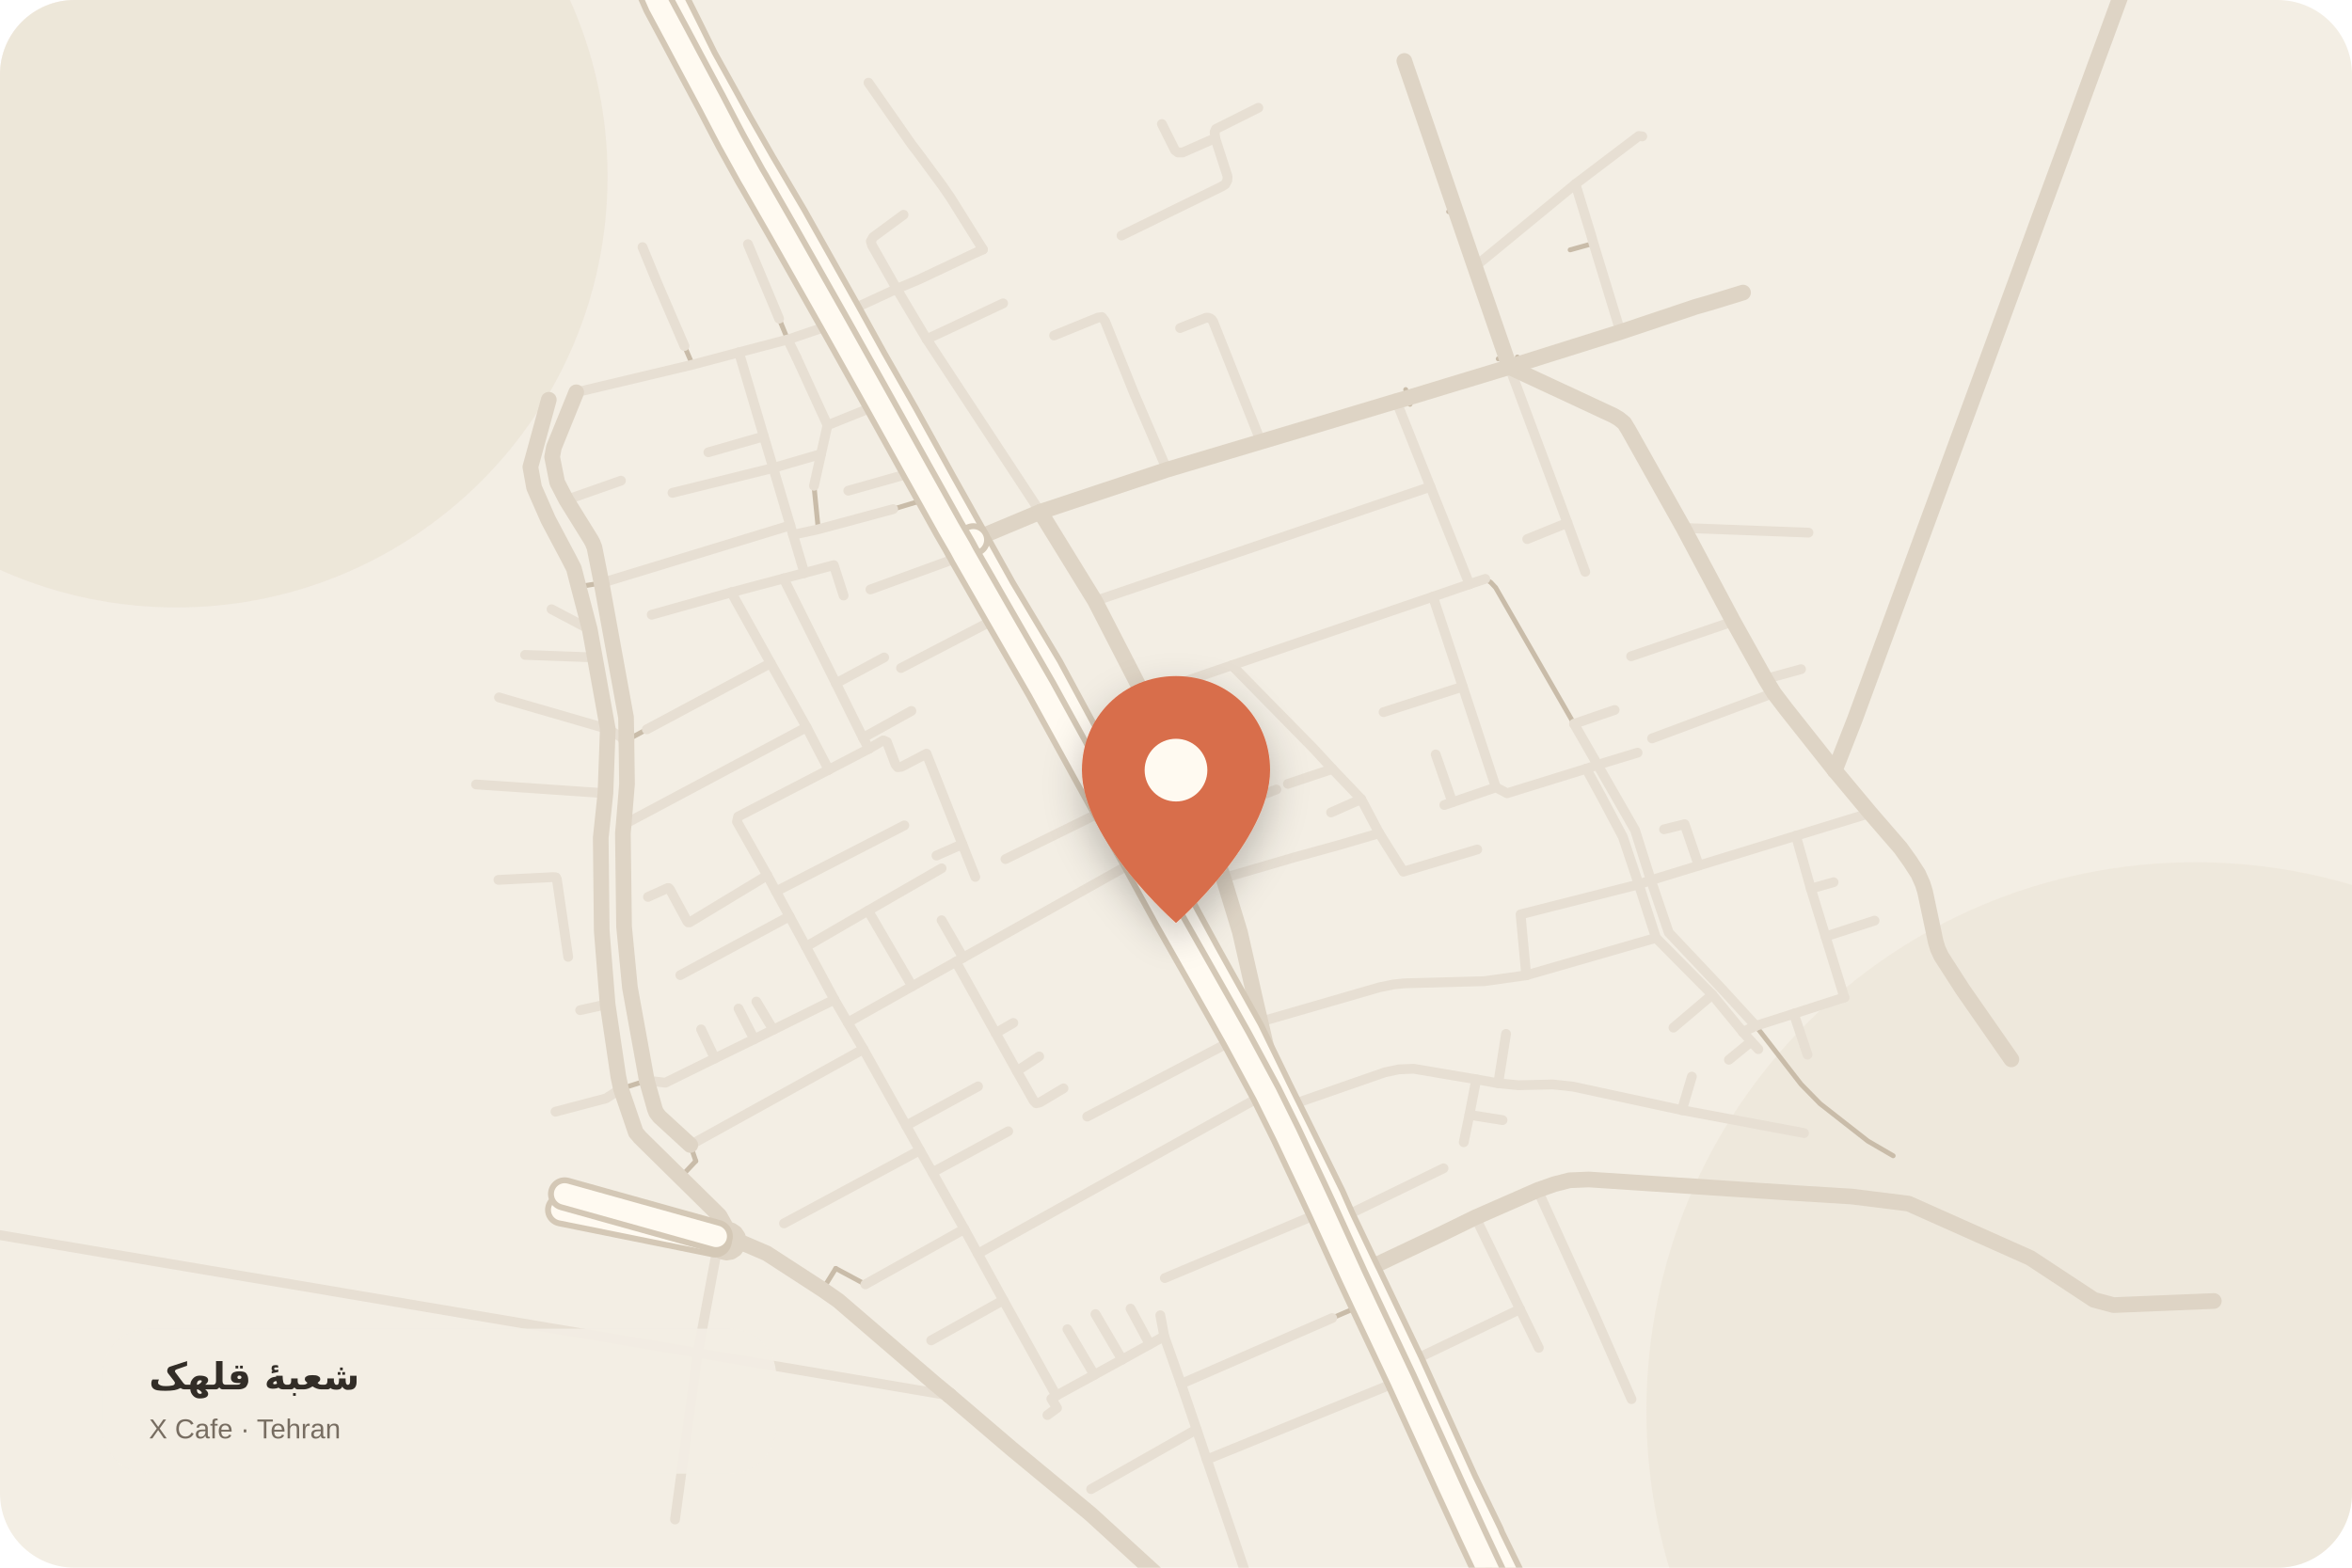
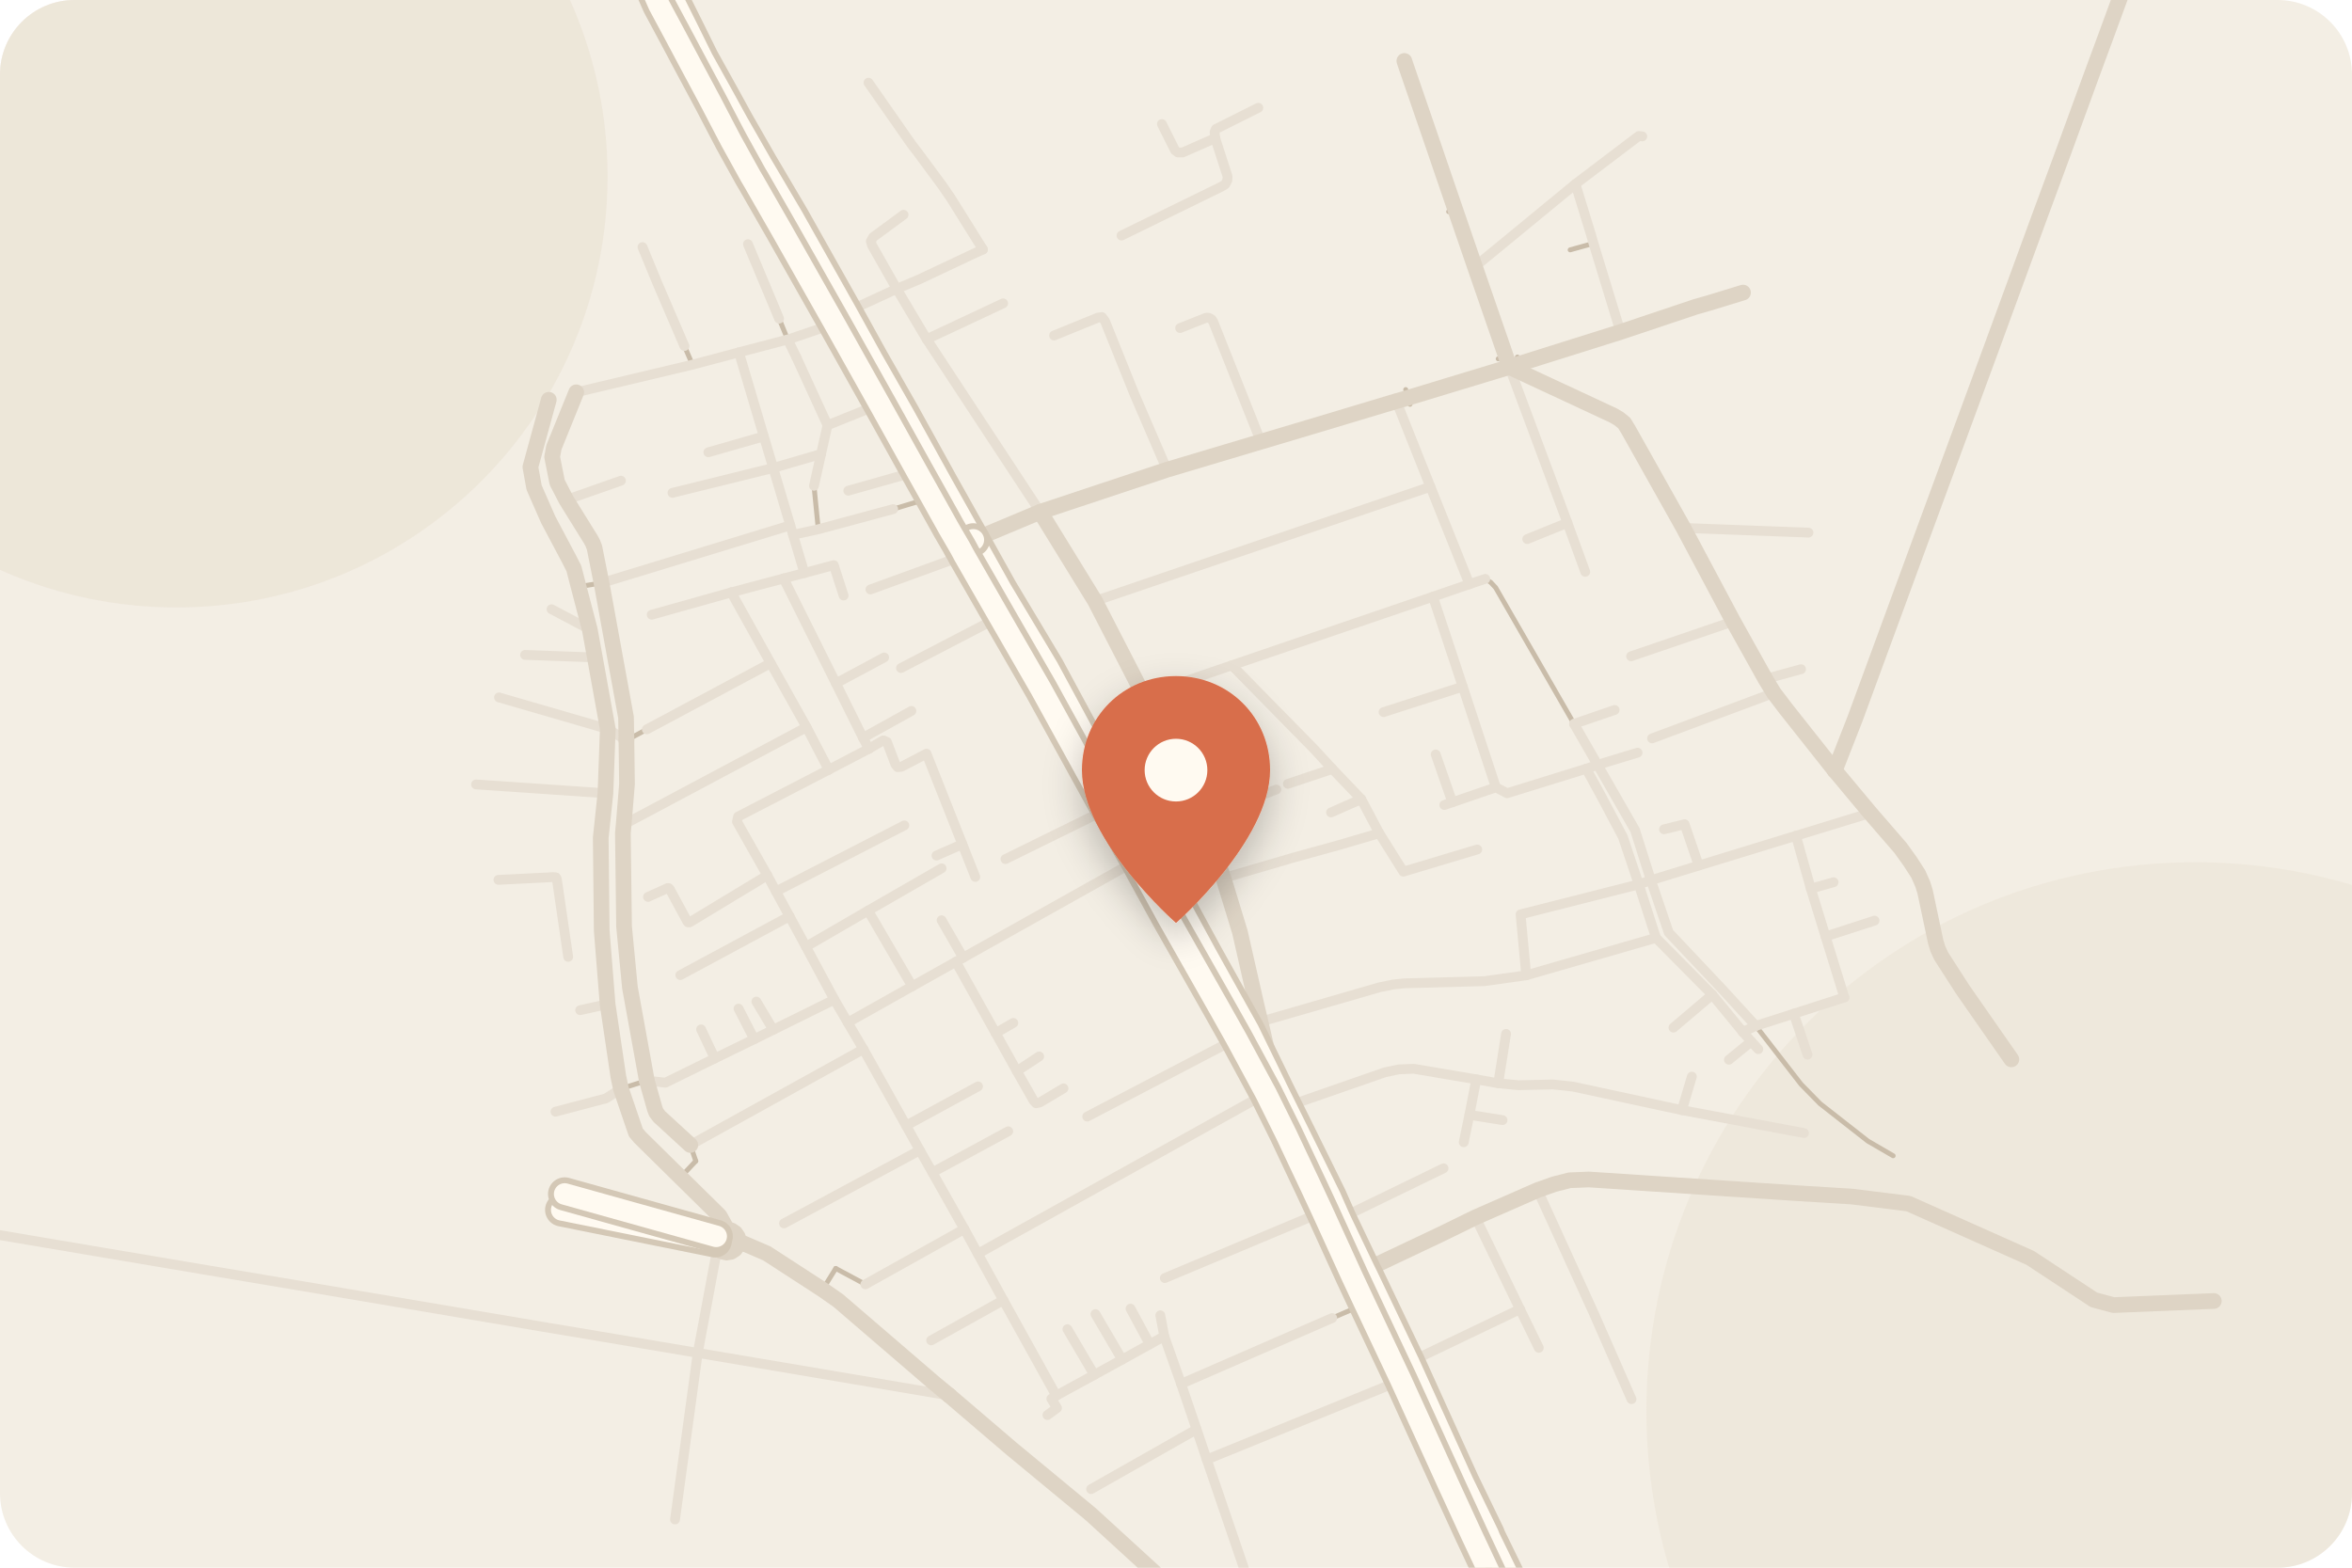
<svg xmlns="http://www.w3.org/2000/svg" viewBox="0 0 1200 800" width="1200" height="800" role="img" aria-labelledby="title desc">
  <defs>
    <clipPath id="map-clip">
      <rect width="1200" height="800" rx="38" />
    </clipPath>
    <filter id="marker-shadow" x="-100%" y="-100%" width="300%" height="300%">
      <feDropShadow dx="0" dy="8" stdDeviation="10" flood-color="#000" flood-opacity=".24" />
    </filter>
  </defs>
  <g clip-path="url(#map-clip)">
    <rect width="1200" height="800" fill="#f3eee4" />
    <circle cx="90" cy="90" r="220" fill="#ebe3d5" opacity=".68" />
    <circle cx="1120" cy="720" r="280" fill="#ebe3d5" opacity=".54" />
    <path d="M330.0 551.4 L316.8 555.6" fill="none" stroke="#c9bca9" stroke-width="2.5" stroke-linecap="round" stroke-linejoin="round" />
    <path d="M441.5 655.4 L426.4 647.3" fill="none" stroke="#c9bca9" stroke-width="2.5" stroke-linecap="round" stroke-linejoin="round" />
    <path d="M426.4 647.3 L419.7 658.1" fill="none" stroke="#c9bca9" stroke-width="2.5" stroke-linecap="round" stroke-linejoin="round" />
    <path d="M813.0 124.2 L801.1 127.5" fill="none" stroke="#c9bca9" stroke-width="2.5" stroke-linecap="round" stroke-linejoin="round" />
    <path d="M295.2 299.4 L306.9 297.5" fill="none" stroke="#c9bca9" stroke-width="2.5" stroke-linecap="round" stroke-linejoin="round" />
    <path d="M803.1 369.4 L763.1 299.9 L760.6 297.2 L757.8 295.4" fill="none" stroke="#c9bca9" stroke-width="2.5" stroke-linecap="round" stroke-linejoin="round" />
    <path d="M965.9 589.8 L953.0 582.3 L928.6 563.2 L918.9 553.3 L895.8 523.5" fill="none" stroke="#c9bca9" stroke-width="2.5" stroke-linecap="round" stroke-linejoin="round" />
    <path d="M349.2 176.6 L353.3 186.1" fill="none" stroke="#c9bca9" stroke-width="2.5" stroke-linecap="round" stroke-linejoin="round" />
    <path d="M397.5 162.6 L401.9 173.3" fill="none" stroke="#c9bca9" stroke-width="2.5" stroke-linecap="round" stroke-linejoin="round" />
    <path d="M475.3 253.9 L455.7 259.8" fill="none" stroke="#c9bca9" stroke-width="2.5" stroke-linecap="round" stroke-linejoin="round" />
    <path d="M415.3 247.9 L417.5 270.1" fill="none" stroke="#c9bca9" stroke-width="2.5" stroke-linecap="round" stroke-linejoin="round" />
    <path d="M679.7 672.6 L696.4 665.4" fill="none" stroke="#c9bca9" stroke-width="2.5" stroke-linecap="round" stroke-linejoin="round" />
    <path d="M330.0 372.2 L319.6 377.8" fill="none" stroke="#c9bca9" stroke-width="2.5" stroke-linecap="round" stroke-linejoin="round" />
    <path d="M347.2 600.8 L355.0 592.5" fill="none" stroke="#c9bca9" stroke-width="2.5" stroke-linecap="round" stroke-linejoin="round" />
    <path d="M355.0 592.5 L352.2 584.3" fill="none" stroke="#c9bca9" stroke-width="2.5" stroke-linecap="round" stroke-linejoin="round" />
    <path d="M719.4 206.3 L718.4 203.0 L717.2 198.8" fill="none" stroke="#c9bca9" stroke-width="2.5" stroke-linecap="round" stroke-linejoin="round" />
    <path d="M764.4 183.1 L766.3 182.5 L768.3 181.8 L770.2 181.2" fill="none" stroke="#c9bca9" stroke-width="2.5" stroke-linecap="round" stroke-linejoin="round" />
    <path d="M775.9 187.5 L775.3 185.6 L774.2 182.2" fill="none" stroke="#c9bca9" stroke-width="2.5" stroke-linecap="round" stroke-linejoin="round" />
    <path d="M739.1 108.0 L742.5 107.0 L744.5 106.4" fill="none" stroke="#c9bca9" stroke-width="2.5" stroke-linecap="round" stroke-linejoin="round" />
    <path d="M808.8 291.8 L799.7 266.8 L770.1 187.3" fill="none" stroke="#e7dfd3" stroke-width="5" stroke-linecap="round" stroke-linejoin="round" />
    <path d="M832.4 714.0 L813.4 670.7 L784.5 607.3" fill="none" stroke="#e7dfd3" stroke-width="5" stroke-linecap="round" stroke-linejoin="round" />
    <path d="M-123.7 609.4 L-59.8 620.2 L51.4 639.0 L106.5 648.3 L148.8 655.4 L276.5 677.0 L306.9 682.1 L356.0 690.4 L435.8 703.9 L484.3 712.1" fill="none" stroke="#e7dfd3" stroke-width="5" stroke-linecap="round" stroke-linejoin="round" />
    <path d="M308.9 404.8 L266.5 401.9 L242.9 400.3" fill="none" stroke="#e7dfd3" stroke-width="5" stroke-linecap="round" stroke-linejoin="round" />
    <path d="M538.9 712.2 L511.9 663.5 L498.9 639.8 L492.0 627.2 L475.7 598.3 L469.3 587.0 L462.3 574.4 L440.5 535.4 L432.5 521.8 L425.7 510.1 L411.2 483.1 L402.8 467.6 L395.9 454.9 L391.5 446.7 L376.0 419.3 L376.2 418.4 L376.6 416.7 L422.8 392.8" fill="none" stroke="#e7dfd3" stroke-width="5" stroke-linecap="round" stroke-linejoin="round" />
    <path d="M645.9 558.0 L513.2 631.8 L498.9 639.8" fill="none" stroke="#e7dfd3" stroke-width="5" stroke-linecap="round" stroke-linejoin="round" />
    <path d="M636.7 806.3 L615.7 744.8 L610.5 729.4 L602.6 706.2 L594.0 681.9 L586.6 686.0 L572.5 693.8 L558.3 701.6 L538.9 712.2" fill="none" stroke="#e7dfd3" stroke-width="5" stroke-linecap="round" stroke-linejoin="round" />
    <path d="M602.6 706.2 L679.7 672.6" fill="none" stroke="#e7dfd3" stroke-width="5" stroke-linecap="round" stroke-linejoin="round" />
    <path d="M714.8 704.4 L615.7 744.8" fill="none" stroke="#e7dfd3" stroke-width="5" stroke-linecap="round" stroke-linejoin="round" />
    <path d="M327.8 126.1 L335.3 144.3 L349.2 176.6" fill="none" stroke="#e7dfd3" stroke-width="5" stroke-linecap="round" stroke-linejoin="round" />
    <path d="M444.1 300.8 L491.9 283.4" fill="none" stroke="#e7dfd3" stroke-width="5" stroke-linecap="round" stroke-linejoin="round" />
    <path d="M530.7 261.2 L472.8 173.1 L457.5 147.4" fill="none" stroke="#e7dfd3" stroke-width="5" stroke-linecap="round" stroke-linejoin="round" />
    <path d="M832.2 334.9 L884.3 317.1" fill="none" stroke="#e7dfd3" stroke-width="5" stroke-linecap="round" stroke-linejoin="round" />
    <path d="M922.7 271.8 L858.9 269.4" fill="none" stroke="#e7dfd3" stroke-width="5" stroke-linecap="round" stroke-linejoin="round" />
    <path d="M554.7 569.8 L630.8 530.0" fill="none" stroke="#e7dfd3" stroke-width="5" stroke-linecap="round" stroke-linejoin="round" />
    <path d="M410.4 292.4 L404.6 272.9 L403.2 268.1 L394.5 238.8 L389.7 222.7 L377.0 179.8" fill="none" stroke="#e7dfd3" stroke-width="5" stroke-linecap="round" stroke-linejoin="round" />
    <path d="M406.3 182.3 L422.2 217.0" fill="none" stroke="#e7dfd3" stroke-width="5" stroke-linecap="round" stroke-linejoin="round" />
    <path d="M399.8 295.2 L426.5 348.7 L440.3 376.5 L443.3 382.1" fill="none" stroke="#e7dfd3" stroke-width="5" stroke-linecap="round" stroke-linejoin="round" />
    <path d="M373.1 302.3 L399.8 295.2" fill="none" stroke="#e7dfd3" stroke-width="5" stroke-linecap="round" stroke-linejoin="round" />
    <path d="M432.5 521.8 L465.4 503.3 L487.7 490.8 L491.4 488.7 L579.9 439.1" fill="none" stroke="#e7dfd3" stroke-width="5" stroke-linecap="round" stroke-linejoin="round" />
    <path d="M443.1 42.2 L465.1 73.7 L468.7 78.4 L480.8 94.8 L485.2 101.2 L501.5 127.3" fill="none" stroke="#e7dfd3" stroke-width="5" stroke-linecap="round" stroke-linejoin="round" />
    <path d="M455.7 259.8 L417.5 270.1 L404.6 272.9" fill="none" stroke="#e7dfd3" stroke-width="5" stroke-linecap="round" stroke-linejoin="round" />
    <path d="M509.9 314.8 L459.7 340.9" fill="none" stroke="#e7dfd3" stroke-width="5" stroke-linecap="round" stroke-linejoin="round" />
    <path d="M469.3 587.0 L400.0 624.3" fill="none" stroke="#e7dfd3" stroke-width="5" stroke-linecap="round" stroke-linejoin="round" />
    <path d="M683.6 621.9 L736.5 596.2" fill="none" stroke="#e7dfd3" stroke-width="5" stroke-linecap="round" stroke-linejoin="round" />
    <path d="M674.8 618.4 L594.3 652.2" fill="none" stroke="#e7dfd3" stroke-width="5" stroke-linecap="round" stroke-linejoin="round" />
    <path d="M785.1 687.8 L775.5 668.1" fill="none" stroke="#e7dfd3" stroke-width="5" stroke-linecap="round" stroke-linejoin="round" />
    <path d="M718.7 695.3 L775.5 668.1" fill="none" stroke="#e7dfd3" stroke-width="5" stroke-linecap="round" stroke-linejoin="round" />
    <path d="M511.9 663.5 L475.1 684.0" fill="none" stroke="#e7dfd3" stroke-width="5" stroke-linecap="round" stroke-linejoin="round" />
    <path d="M440.5 535.4 L352.2 584.3" fill="none" stroke="#e7dfd3" stroke-width="5" stroke-linecap="round" stroke-linejoin="round" />
    <path d="M425.7 510.1 L394.5 525.5 L384.8 530.3 L364.7 540.1 L339.5 552.5 L330.0 551.4" fill="none" stroke="#e7dfd3" stroke-width="5" stroke-linecap="round" stroke-linejoin="round" />
    <path d="M610.5 729.4 L556.7 759.9" fill="none" stroke="#e7dfd3" stroke-width="5" stroke-linecap="round" stroke-linejoin="round" />
    <path d="M492.0 627.2 L441.5 655.4" fill="none" stroke="#e7dfd3" stroke-width="5" stroke-linecap="round" stroke-linejoin="round" />
    <path d="M318.2 420.8 L411.5 371.1" fill="none" stroke="#e7dfd3" stroke-width="5" stroke-linecap="round" stroke-linejoin="round" />
    <path d="M316.8 555.6 L309.2 560.5 L283.4 567.3" fill="none" stroke="#e7dfd3" stroke-width="5" stroke-linecap="round" stroke-linejoin="round" />
    <path d="M365.9 637.4 L356.0 690.4 L344.4 775.4" fill="none" stroke="#e7dfd3" stroke-width="5" stroke-linecap="round" stroke-linejoin="round" />
    <path d="M595.4 239.7 L578.6 200.7 L563.8 163.9 L562.2 161.8 L560.1 162.1 L537.8 171.2" fill="none" stroke="#e7dfd3" stroke-width="5" stroke-linecap="round" stroke-linejoin="round" />
    <path d="M422.2 217.0 L418.9 231.7 L415.3 247.9" fill="none" stroke="#e7dfd3" stroke-width="5" stroke-linecap="round" stroke-linejoin="round" />
    <path d="M752.5 136.1 L803.8 93.9 L836.1 69.4 L837.9 69.6" fill="none" stroke="#e7dfd3" stroke-width="5" stroke-linecap="round" stroke-linejoin="round" />
    <path d="M803.8 93.9 L811.8 120.0 L813.0 124.2 L826.8 169.4" fill="none" stroke="#e7dfd3" stroke-width="5" stroke-linecap="round" stroke-linejoin="round" />
    <path d="M558.7 306.7 L729.8 248.4" fill="none" stroke="#e7dfd3" stroke-width="5" stroke-linecap="round" stroke-linejoin="round" />
    <path d="M749.7 298.1 L731.1 304.5 L628.5 339.5 L583.5 354.9" fill="none" stroke="#e7dfd3" stroke-width="5" stroke-linecap="round" stroke-linejoin="round" />
    <path d="M628.5 339.5 L670.4 382.2 L679.8 392.4 L694.5 407.8 L703.7 425.2 L716.0 444.8 L753.7 433.5" fill="none" stroke="#e7dfd3" stroke-width="5" stroke-linecap="round" stroke-linejoin="round" />
    <path d="M731.1 304.5 L746.3 350.4 L763.2 401.8" fill="none" stroke="#e7dfd3" stroke-width="5" stroke-linecap="round" stroke-linejoin="round" />
    <path d="M487.7 490.8 L508.0 527.2 L518.8 546.6 L527.3 561.6 L528.6 563.0 L530.5 562.6 L542.6 555.4" fill="none" stroke="#e7dfd3" stroke-width="5" stroke-linecap="round" stroke-linejoin="round" />
    <path d="M642.0 55.0 L620.4 65.8 L619.7 67.4 L620.0 70.5 L626.3 90.0 L626.2 92.0 L625.1 94.1 L623.1 95.3 L572.2 120.2" fill="none" stroke="#e7dfd3" stroke-width="5" stroke-linecap="round" stroke-linejoin="round" />
    <path d="M889.2 526.6 L895.8 523.5" fill="none" stroke="#e7dfd3" stroke-width="5" stroke-linecap="round" stroke-linejoin="round" />
    <path d="M643.1 521.4 L703.9 503.8 L710.8 502.4 L716.4 501.8 L757.3 500.7 L778.7 497.7 L775.8 466.6 L836.1 451.3" fill="none" stroke="#e7dfd3" stroke-width="5" stroke-linecap="round" stroke-linejoin="round" />
    <path d="M895.8 523.5 L878.3 504.4 L851.4 475.9 L842.3 449.2 L834.2 423.6 L815.1 390.3" fill="none" stroke="#e7dfd3" stroke-width="5" stroke-linecap="round" stroke-linejoin="round" />
    <path d="M915.2 517.3 L922.2 538.2" fill="none" stroke="#e7dfd3" stroke-width="5" stroke-linecap="round" stroke-linejoin="round" />
    <path d="M923.9 453.5 L935.5 450.2" fill="none" stroke="#e7dfd3" stroke-width="5" stroke-linecap="round" stroke-linejoin="round" />
    <path d="M931.4 477.9 L956.4 469.8" fill="none" stroke="#e7dfd3" stroke-width="5" stroke-linecap="round" stroke-linejoin="round" />
    <path d="M941.0 509.0 L915.2 517.3 L895.8 523.5" fill="none" stroke="#e7dfd3" stroke-width="5" stroke-linecap="round" stroke-linejoin="round" />
    <path d="M849.0 423.2 L859.5 420.6 L866.7 441.7" fill="none" stroke="#e7dfd3" stroke-width="5" stroke-linecap="round" stroke-linejoin="round" />
    <path d="M746.3 350.4 L705.9 363.4" fill="none" stroke="#e7dfd3" stroke-width="5" stroke-linecap="round" stroke-linejoin="round" />
    <path d="M732.5 385.0 L741.0 409.4" fill="none" stroke="#e7dfd3" stroke-width="5" stroke-linecap="round" stroke-linejoin="round" />
    <path d="M815.1 390.3 L809.3 392.3" fill="none" stroke="#e7dfd3" stroke-width="5" stroke-linecap="round" stroke-linejoin="round" />
    <path d="M815.1 390.3 L835.5 384.1" fill="none" stroke="#e7dfd3" stroke-width="5" stroke-linecap="round" stroke-linejoin="round" />
    <path d="M803.1 369.4 L823.8 362.3" fill="none" stroke="#e7dfd3" stroke-width="5" stroke-linecap="round" stroke-linejoin="round" />
    <path d="M900.7 346.5 L918.9 341.5" fill="none" stroke="#e7dfd3" stroke-width="5" stroke-linecap="round" stroke-linejoin="round" />
    <path d="M905.0 353.6 L842.9 376.8" fill="none" stroke="#e7dfd3" stroke-width="5" stroke-linecap="round" stroke-linejoin="round" />
    <path d="M679.8 392.4 L657.1 400.0" fill="none" stroke="#e7dfd3" stroke-width="5" stroke-linecap="round" stroke-linejoin="round" />
    <path d="M694.5 407.8 L679.1 414.6" fill="none" stroke="#e7dfd3" stroke-width="5" stroke-linecap="round" stroke-linejoin="round" />
    <path d="M613.4 417.1 L651.2 402.9" fill="none" stroke="#e7dfd3" stroke-width="5" stroke-linecap="round" stroke-linejoin="round" />
    <path d="M604.4 398.5 L638.1 380.8" fill="none" stroke="#e7dfd3" stroke-width="5" stroke-linecap="round" stroke-linejoin="round" />
    <path d="M595.6 380.2 L619.0 366.6" fill="none" stroke="#e7dfd3" stroke-width="5" stroke-linecap="round" stroke-linejoin="round" />
    <path d="M624.2 448.1 L660.4 437.5 L682.9 431.3 L703.7 425.2" fill="none" stroke="#e7dfd3" stroke-width="5" stroke-linecap="round" stroke-linejoin="round" />
    <path d="M873.6 507.6 L853.8 524.4" fill="none" stroke="#e7dfd3" stroke-width="5" stroke-linecap="round" stroke-linejoin="round" />
    <path d="M749.7 568.9 L766.6 571.6" fill="none" stroke="#e7dfd3" stroke-width="5" stroke-linecap="round" stroke-linejoin="round" />
    <path d="M753.2 550.8 L749.7 568.9 L746.8 582.9" fill="none" stroke="#e7dfd3" stroke-width="5" stroke-linecap="round" stroke-linejoin="round" />
    <path d="M768.4 527.6 L764.4 552.8" fill="none" stroke="#e7dfd3" stroke-width="5" stroke-linecap="round" stroke-linejoin="round" />
    <path d="M863.2 549.4 L858.1 566.5" fill="none" stroke="#e7dfd3" stroke-width="5" stroke-linecap="round" stroke-linejoin="round" />
    <path d="M656.0 564.8 L706.6 547.2 L713.7 545.7 L721.3 545.4 L753.2 550.8 L764.4 552.8 L774.7 553.8 L792.3 553.4 L802.5 554.5 L858.1 566.5 L920.4 578.2" fill="none" stroke="#e7dfd3" stroke-width="5" stroke-linecap="round" stroke-linejoin="round" />
    <path d="M844.9 478.6 L778.7 497.7" fill="none" stroke="#e7dfd3" stroke-width="5" stroke-linecap="round" stroke-linejoin="round" />
    <path d="M712.4 204.7 L729.8 248.4 L749.7 298.1" fill="none" stroke="#e7dfd3" stroke-width="5" stroke-linecap="round" stroke-linejoin="round" />
    <path d="M799.7 266.8 L779.2 275.1" fill="none" stroke="#e7dfd3" stroke-width="5" stroke-linecap="round" stroke-linejoin="round" />
    <path d="M461.0 109.6 L445.5 121.0 L444.3 123.1 L444.9 125.2 L457.5 147.4" fill="none" stroke="#e7dfd3" stroke-width="5" stroke-linecap="round" stroke-linejoin="round" />
    <path d="M501.5 127.3 L496.7 129.5 L468.9 142.6 L457.5 147.4" fill="none" stroke="#e7dfd3" stroke-width="5" stroke-linecap="round" stroke-linejoin="round" />
    <path d="M472.8 173.1 L511.8 154.8" fill="none" stroke="#e7dfd3" stroke-width="5" stroke-linecap="round" stroke-linejoin="round" />
    <path d="M602.1 167.4 L615.2 162.2 L616.0 162.1 L617.1 162.3 L618.2 163.0 L619.0 164.2 L643.3 225.4" fill="none" stroke="#e7dfd3" stroke-width="5" stroke-linecap="round" stroke-linejoin="round" />
    <path d="M620.0 70.5 L603.4 77.8 L601.0 77.8 L599.5 76.7 L592.8 63.3" fill="none" stroke="#e7dfd3" stroke-width="5" stroke-linecap="round" stroke-linejoin="round" />
    <path d="M254.3 449.0 L282.3 447.6 L283.6 447.8" fill="none" stroke="#e7dfd3" stroke-width="5" stroke-linecap="round" stroke-linejoin="round" />
    <path d="M385.9 511.1 L394.5 525.5" fill="none" stroke="#e7dfd3" stroke-width="5" stroke-linecap="round" stroke-linejoin="round" />
    <path d="M376.8 514.7 L384.8 530.3" fill="none" stroke="#e7dfd3" stroke-width="5" stroke-linecap="round" stroke-linejoin="round" />
    <path d="M357.7 525.3 L364.7 540.1" fill="none" stroke="#e7dfd3" stroke-width="5" stroke-linecap="round" stroke-linejoin="round" />
    <path d="M465.4 503.3 L442.9 464.7" fill="none" stroke="#e7dfd3" stroke-width="5" stroke-linecap="round" stroke-linejoin="round" />
    <path d="M411.2 483.1 L442.9 464.7 L480.4 443.1" fill="none" stroke="#e7dfd3" stroke-width="5" stroke-linecap="round" stroke-linejoin="round" />
    <path d="M480.4 469.6 L491.4 488.7" fill="none" stroke="#e7dfd3" stroke-width="5" stroke-linecap="round" stroke-linejoin="round" />
    <path d="M518.8 546.6 L530.2 539.1" fill="none" stroke="#e7dfd3" stroke-width="5" stroke-linecap="round" stroke-linejoin="round" />
    <path d="M508.0 527.2 L517.0 522.0" fill="none" stroke="#e7dfd3" stroke-width="5" stroke-linecap="round" stroke-linejoin="round" />
    <path d="M499.0 554.4 L462.3 574.4" fill="none" stroke="#e7dfd3" stroke-width="5" stroke-linecap="round" stroke-linejoin="round" />
    <path d="M514.4 577.3 L475.7 598.3" fill="none" stroke="#e7dfd3" stroke-width="5" stroke-linecap="round" stroke-linejoin="round" />
    <path d="M538.9 712.2 L536.4 713.8 L539.3 718.5 L534.4 722.1" fill="none" stroke="#e7dfd3" stroke-width="5" stroke-linecap="round" stroke-linejoin="round" />
    <path d="M544.6 678.3 L558.3 701.6" fill="none" stroke="#e7dfd3" stroke-width="5" stroke-linecap="round" stroke-linejoin="round" />
    <path d="M572.5 693.8 L558.9 670.6" fill="none" stroke="#e7dfd3" stroke-width="5" stroke-linecap="round" stroke-linejoin="round" />
    <path d="M592.0 671.2 L594.0 681.9" fill="none" stroke="#e7dfd3" stroke-width="5" stroke-linecap="round" stroke-linejoin="round" />
    <path d="M576.8 667.8 L586.6 686.0" fill="none" stroke="#e7dfd3" stroke-width="5" stroke-linecap="round" stroke-linejoin="round" />
    <path d="M254.6 355.9 L310.1 372.0" fill="none" stroke="#e7dfd3" stroke-width="5" stroke-linecap="round" stroke-linejoin="round" />
    <path d="M310.1 372.0 L319.6 377.8" fill="none" stroke="#e7dfd3" stroke-width="5" stroke-linecap="round" stroke-linejoin="round" />
    <path d="M393.2 338.4 L330.0 372.2" fill="none" stroke="#e7dfd3" stroke-width="5" stroke-linecap="round" stroke-linejoin="round" />
    <path d="M440.3 376.5 L465.0 362.8" fill="none" stroke="#e7dfd3" stroke-width="5" stroke-linecap="round" stroke-linejoin="round" />
    <path d="M477.8 436.6 L491.0 430.8" fill="none" stroke="#e7dfd3" stroke-width="5" stroke-linecap="round" stroke-linejoin="round" />
    <path d="M497.6 447.5 L491.0 430.8 L472.7 384.6 L459.9 391.3 L458.0 391.5 L456.9 390.2 L452.5 378.6 L450.7 377.9" fill="none" stroke="#e7dfd3" stroke-width="5" stroke-linecap="round" stroke-linejoin="round" />
    <path d="M395.9 454.9 L461.4 421.2" fill="none" stroke="#e7dfd3" stroke-width="5" stroke-linecap="round" stroke-linejoin="round" />
    <path d="M391.5 446.7 L351.8 470.7 L351.1 470.7 L350.7 470.3 L341.7 453.7 L341.2 453.2 L340.6 453.2 L330.6 457.7" fill="none" stroke="#e7dfd3" stroke-width="5" stroke-linecap="round" stroke-linejoin="round" />
    <path d="M347.1 497.6 L402.8 467.6" fill="none" stroke="#e7dfd3" stroke-width="5" stroke-linecap="round" stroke-linejoin="round" />
    <path d="M564.8 412.9 L513.0 438.4" fill="none" stroke="#e7dfd3" stroke-width="5" stroke-linecap="round" stroke-linejoin="round" />
    <path d="M403.2 268.1 L306.9 297.5" fill="none" stroke="#e7dfd3" stroke-width="5" stroke-linecap="round" stroke-linejoin="round" />
    <path d="M288.9 255.1 L316.8 245.3" fill="none" stroke="#e7dfd3" stroke-width="5" stroke-linecap="round" stroke-linejoin="round" />
    <path d="M361.4 230.8 L389.7 222.7" fill="none" stroke="#e7dfd3" stroke-width="5" stroke-linecap="round" stroke-linejoin="round" />
    <path d="M343.1 251.5 L394.5 238.8" fill="none" stroke="#e7dfd3" stroke-width="5" stroke-linecap="round" stroke-linejoin="round" />
    <path d="M394.5 238.8 L418.9 231.7" fill="none" stroke="#e7dfd3" stroke-width="5" stroke-linecap="round" stroke-linejoin="round" />
    <path d="M467.8 240.5 L432.8 250.4" fill="none" stroke="#e7dfd3" stroke-width="5" stroke-linecap="round" stroke-linejoin="round" />
    <path d="M332.5 313.7 L373.1 302.3" fill="none" stroke="#e7dfd3" stroke-width="5" stroke-linecap="round" stroke-linejoin="round" />
    <path d="M410.4 292.4 L425.4 288.4 L430.4 303.9" fill="none" stroke="#e7dfd3" stroke-width="5" stroke-linecap="round" stroke-linejoin="round" />
    <path d="M422.8 392.8 L411.5 371.1 L393.2 338.4 L373.1 302.3" fill="none" stroke="#e7dfd3" stroke-width="5" stroke-linecap="round" stroke-linejoin="round" />
    <path d="M426.5 348.7 L451.1 335.5" fill="none" stroke="#e7dfd3" stroke-width="5" stroke-linecap="round" stroke-linejoin="round" />
    <path d="M294.0 200.2 L353.3 186.1 L377.0 179.8 L398.7 174.1 L401.9 173.3 L425.8 165.2" fill="none" stroke="#e7dfd3" stroke-width="5" stroke-linecap="round" stroke-linejoin="round" />
    <path d="M300.9 321.2 L281.4 310.9" fill="none" stroke="#e7dfd3" stroke-width="5" stroke-linecap="round" stroke-linejoin="round" />
    <path d="M303.5 335.5 L267.9 334.2" fill="none" stroke="#e7dfd3" stroke-width="5" stroke-linecap="round" stroke-linejoin="round" />
    <path d="M296.0 515.5 L310.0 512.4" fill="none" stroke="#e7dfd3" stroke-width="5" stroke-linecap="round" stroke-linejoin="round" />
    <path d="M283.6 447.8 L284.1 448.6 L289.9 488.3" fill="none" stroke="#e7dfd3" stroke-width="5" stroke-linecap="round" stroke-linejoin="round" />
    <path d="M775.5 668.1 L752.8 621.2" fill="none" stroke="#e7dfd3" stroke-width="5" stroke-linecap="round" stroke-linejoin="round" />
    <path d="M443.3 382.1 L449.8 378.3 L450.7 377.9" fill="none" stroke="#e7dfd3" stroke-width="5" stroke-linecap="round" stroke-linejoin="round" />
    <path d="M749.7 298.1 L757.8 295.4" fill="none" stroke="#e7dfd3" stroke-width="5" stroke-linecap="round" stroke-linejoin="round" />
    <path d="M893.5 531.5 L882.1 540.8" fill="none" stroke="#e7dfd3" stroke-width="5" stroke-linecap="round" stroke-linejoin="round" />
    <path d="M809.3 392.3 L768.9 404.8 L763.2 401.8 L741.0 409.4 L736.9 410.8" fill="none" stroke="#e7dfd3" stroke-width="5" stroke-linecap="round" stroke-linejoin="round" />
    <path d="M842.3 449.2 L836.3 451.2" fill="none" stroke="#e7dfd3" stroke-width="5" stroke-linecap="round" stroke-linejoin="round" />
    <path d="M809.3 392.3 L816.9 406.2 L828.0 427.1 L836.1 451.3 L844.9 478.6 L873.6 507.6 L889.2 526.6" fill="none" stroke="#e7dfd3" stroke-width="5" stroke-linecap="round" stroke-linejoin="round" />
    <path d="M815.1 390.3 L803.1 369.4" fill="none" stroke="#e7dfd3" stroke-width="5" stroke-linecap="round" stroke-linejoin="round" />
    <path d="M422.8 392.8 L443.3 382.1" fill="none" stroke="#e7dfd3" stroke-width="5" stroke-linecap="round" stroke-linejoin="round" />
    <path d="M916.3 426.5 L923.9 453.5 L931.4 477.9 L941.0 509.0" fill="none" stroke="#e7dfd3" stroke-width="5" stroke-linecap="round" stroke-linejoin="round" />
    <path d="M457.5 147.4 L431.7 159.3" fill="none" stroke="#e7dfd3" stroke-width="5" stroke-linecap="round" stroke-linejoin="round" />
    <path d="M422.2 217.0 L448.8 206.3" fill="none" stroke="#e7dfd3" stroke-width="5" stroke-linecap="round" stroke-linejoin="round" />
    <path d="M401.9 173.3 L406.3 182.3" fill="none" stroke="#e7dfd3" stroke-width="5" stroke-linecap="round" stroke-linejoin="round" />
    <path d="M381.6 124.6 L397.5 162.6" fill="none" stroke="#e7dfd3" stroke-width="5" stroke-linecap="round" stroke-linejoin="round" />
    <path d="M836.3 451.2 L836.1 451.3" fill="none" stroke="#e7dfd3" stroke-width="5" stroke-linecap="round" stroke-linejoin="round" />
    <path d="M410.4 292.4 L399.8 295.2" fill="none" stroke="#e7dfd3" stroke-width="5" stroke-linecap="round" stroke-linejoin="round" />
    <path d="M842.3 449.2 L866.7 441.7 L916.3 426.5 L954.2 414.9" fill="none" stroke="#e7dfd3" stroke-width="5" stroke-linecap="round" stroke-linejoin="round" />
    <path d="M651.3 555.3 L645.9 558.0" fill="none" stroke="#e7dfd3" stroke-width="5" stroke-linecap="round" stroke-linejoin="round" />
    <path d="M889.2 526.6 L893.5 531.5 L897.1 535.4" fill="none" stroke="#e7dfd3" stroke-width="5" stroke-linecap="round" stroke-linejoin="round" />
    <path d="M496.6 275.5 L530.7 261.2 L595.4 239.7 L643.3 225.4 L667.8 218.1 L712.4 204.7 L717.7 203.2 L718.4 203.0 L720.3 202.4 L738.4 196.9 L770.1 187.3" fill="none" stroke="#ded4c5" stroke-width="8" stroke-linecap="round" stroke-linejoin="round" />
    <path d="M650.6 553.8 L643.1 521.4 L641.2 513.4 L632.6 475.6 L624.2 448.1 L613.4 417.1 L604.4 398.5 L595.6 380.2 L583.5 354.9 L558.7 306.7 L530.7 261.2" fill="none" stroke="#ded4c5" stroke-width="8" stroke-linecap="round" stroke-linejoin="round" />
    <path d="M1129.5 663.9 L1078.3 666.0 L1068.3 663.3 L1035.8 641.9 L973.7 614.2 L944.7 610.6 L917.0 608.9 L810.7 601.9 L800.8 602.3 L793.0 604.3 L784.5 607.3 L752.8 621.2 L734.6 630.1 L700.4 646.3 L696.2 648.3" fill="none" stroke="#ded4c5" stroke-width="8" stroke-linecap="round" stroke-linejoin="round" />
    <path d="M280.0 204.0 L270.6 238.3 L272.5 248.8 L279.7 265.2 L290.3 285.2 L292.8 290.1 L295.2 299.4 L300.9 321.2 L303.5 335.5 L310.1 372.0 L308.9 404.8 L306.5 427.5 L307.0 474.9 L310.0 512.4 L315.5 549.5 L316.8 555.6 L324.4 577.9 L326.6 580.5 L347.2 600.8 L367.1 620.4 L371.0 627.4" fill="none" stroke="#ded4c5" stroke-width="8" stroke-linecap="round" stroke-linejoin="round" />
    <path d="M484.3 712.1 L516.0 739.2 L556.5 772.7 L606.9 818.8" fill="none" stroke="#ded4c5" stroke-width="8" stroke-linecap="round" stroke-linejoin="round" />
    <path d="M1187.7 -289.9 L1184.4 -280.9 L1175.7 -257.2 L1164.7 -227.1 L1142.4 -170.0 L1140.5 -163.2 L1118.5 -101.5 L1111.8 -83.3 L1094.9 -37.1 L1087.7 -17.7 L1074.4 18.6 L1067.6 37.0 L1052.4 78.6 L1040.1 111.9 L1016.0 177.7 L999.1 223.6 L992.1 242.6 L983.7 265.4 L970.4 301.6 L946.4 366.9 L936.1 393.2" fill="none" stroke="#ded4c5" stroke-width="8" stroke-linecap="round" stroke-linejoin="round" />
    <path d="M330.0 551.4 L334.1 565.9 L334.8 567.7 L336.4 569.8 L352.2 584.3" fill="none" stroke="#ded4c5" stroke-width="8" stroke-linecap="round" stroke-linejoin="round" />
    <path d="M294.0 200.2 L282.6 228.3 L281.7 233.2 L284.3 246.2 L288.9 255.1 L301.5 275.4 L302.4 277.1 L303.3 279.4 L306.9 297.5 L319.4 366.1 L319.6 377.8" fill="none" stroke="#ded4c5" stroke-width="8" stroke-linecap="round" stroke-linejoin="round" />
    <path d="M376.8 633.4 L391.2 639.6 L419.7 658.1 L427.7 663.7 L476.9 706.0 L484.3 712.1" fill="none" stroke="#ded4c5" stroke-width="8" stroke-linecap="round" stroke-linejoin="round" />
    <path d="M770.1 187.3 L768.3 181.8 L752.5 136.1 L742.5 107.0 L733.9 81.9 L732.0 76.3 L717.6 34.4 L716.5 31.1" fill="none" stroke="#ded4c5" stroke-width="8" stroke-linecap="round" stroke-linejoin="round" />
    <path d="M365.9 637.4 L368.5 638.7 L370.7 639.2 L373.0 638.8 L375.0 637.5 L376.3 635.6 L376.8 633.4 L376.4 631.1 L375.1 629.2 L373.2 627.9 L371.0 627.4 L368.7 627.8 L366.7 629.0 L365.4 630.9 L364.9 633.2 L365.9 637.4" fill="none" stroke="#ded4c5" stroke-width="8" stroke-linecap="round" stroke-linejoin="round" />
    <path d="M936.1 393.2 L911.0 361.5 L905.0 353.6 L900.7 346.5 L884.3 317.1 L858.9 269.4 L830.9 219.5 L828.7 215.9 L826.0 213.7 L823.1 212.0 L770.1 187.3" fill="none" stroke="#ded4c5" stroke-width="8" stroke-linecap="round" stroke-linejoin="round" />
    <path d="M1026.2 540.6 L1001.4 505.0 L990.4 487.9 L988.7 484.2 L987.6 480.6 L982.2 455.1 L981.0 451.2 L978.7 446.0 L974.5 439.5 L969.7 432.8 L954.2 414.9 L936.1 393.2" fill="none" stroke="#ded4c5" stroke-width="8" stroke-linecap="round" stroke-linejoin="round" />
    <path d="M770.1 187.3 L775.3 185.6 L826.8 169.4 L865.0 156.6 L872.0 154.6 L889.3 149.3" fill="none" stroke="#ded4c5" stroke-width="8" stroke-linecap="round" stroke-linejoin="round" />
    <path d="M319.6 377.8 L319.9 400.1 L318.2 420.8 L317.8 425.2 L318.4 472.8 L321.4 504.0 L330.0 551.4" fill="none" stroke="#ded4c5" stroke-width="8" stroke-linecap="round" stroke-linejoin="round" />
    <path d="M828.7 930.4 L813.5 898.2 L792.2 851.0 L790.5 847.3 L778.7 823.1 L760.0 784.8 L759.2 782.8 L746.3 756.2 L718.7 695.3 L697.5 650.9 L696.2 648.3 L683.6 621.9 L678.6 610.6 L669.2 591.5 L656.0 564.8 L651.3 555.3 L650.6 553.8 L637.0 525.9 L628.3 510.3 L615.4 487.1 L597.8 454.7 L578.0 419.7 L574.0 412.5 L556.2 380.7 L534.6 340.7 L510.7 300.8 L496.6 275.5 L480.4 246.6 L460.9 211.3 L445.0 183.4 L431.7 159.3 L404.2 110.4 L391.7 89.2 L388.5 83.8 L376.2 62.3 L368.9 49.0 L358.4 30.1 L350.7 14.5 L343.2 -0.5 L338.7 -11.4 L332.5 -26.3 L327.7 -40.2 L320.9 -60.0 L319.3 -64.8" fill="none" stroke="#d4c8b6" stroke-width="17" stroke-linecap="round" stroke-linejoin="round" />
    <path d="M828.7 930.4 L813.5 898.2 L792.2 851.0 L790.5 847.3 L778.7 823.1 L760.0 784.8 L759.2 782.8 L746.3 756.2 L718.7 695.3 L697.5 650.9 L696.2 648.3 L683.6 621.9 L678.6 610.6 L669.2 591.5 L656.0 564.8 L651.3 555.3 L650.6 553.8 L637.0 525.9 L628.3 510.3 L615.4 487.1 L597.8 454.7 L578.0 419.7 L574.0 412.5 L556.2 380.7 L534.6 340.7 L510.7 300.8 L496.6 275.5 L480.4 246.6 L460.9 211.3 L445.0 183.4 L431.7 159.3 L404.2 110.4 L391.7 89.2 L388.5 83.8 L376.2 62.3 L368.9 49.0 L358.4 30.1 L350.7 14.5 L343.2 -0.5 L338.7 -11.4 L332.5 -26.3 L327.7 -40.2 L320.9 -60.0 L319.3 -64.8" fill="none" stroke="#fffaf1" stroke-width="11" stroke-linecap="round" stroke-linejoin="round" />
    <path d="M496.6 275.5 L489.8 279.5" fill="none" stroke="#d4c8b6" stroke-width="17" stroke-linecap="round" stroke-linejoin="round" />
    <path d="M496.6 275.5 L489.8 279.5" fill="none" stroke="#fffaf1" stroke-width="11" stroke-linecap="round" stroke-linejoin="round" />
    <path d="M286.6 617.4 L364.9 633.2" fill="none" stroke="#d4c8b6" stroke-width="17" stroke-linecap="round" stroke-linejoin="round" />
    <path d="M286.6 617.4 L364.9 633.2" fill="none" stroke="#fffaf1" stroke-width="11" stroke-linecap="round" stroke-linejoin="round" />
    <path d="M365.4 630.9 L288.1 609.3" fill="none" stroke="#d4c8b6" stroke-width="17" stroke-linecap="round" stroke-linejoin="round" />
    <path d="M365.4 630.9 L288.1 609.3" fill="none" stroke="#fffaf1" stroke-width="11" stroke-linecap="round" stroke-linejoin="round" />
    <path d="M312.2 -61.9 L322.0 -31.3 L327.0 -18.3 L336.2 2.6 L344.2 17.5 L352.6 33.3 L362.6 52.0 L370.1 66.4 L373.1 72.1 L383.0 90.0 L384.9 93.2 L385.4 94.1 L398.7 117.3 L412.5 141.7 L425.8 165.2 L448.8 206.3 L467.8 240.5 L475.3 253.9 L475.8 254.8 L484.1 269.7 L489.8 279.5 L491.9 283.4 L509.9 314.8 L531.1 351.6 L564.8 412.9 L567.0 416.6 L579.9 439.1 L595.9 468.3 L622.2 514.7 L630.8 530.0 L645.9 558.0 L656.2 578.8 L663.4 594.1 L668.7 605.3 L674.8 618.4 L689.8 651.3 L696.4 665.4 L714.8 704.4 L737.7 754.7 L739.7 759.1 L742.7 765.6 L750.7 783.0 L760.0 802.8 L770.9 826.3 L775.4 836.0 L781.8 850.0 L800.0 888.5 L828.5 949.7 L829.8 952.4" fill="none" stroke="#d4c8b6" stroke-width="17" stroke-linecap="round" stroke-linejoin="round" />
    <path d="M312.2 -61.9 L322.0 -31.3 L327.0 -18.3 L336.2 2.6 L344.2 17.5 L352.6 33.3 L362.6 52.0 L370.1 66.4 L373.1 72.1 L383.0 90.0 L384.9 93.2 L385.4 94.1 L398.7 117.3 L412.5 141.7 L425.8 165.2 L448.8 206.3 L467.8 240.5 L475.3 253.9 L475.8 254.8 L484.1 269.7 L489.8 279.5 L491.9 283.4 L509.9 314.8 L531.1 351.6 L564.8 412.9 L567.0 416.6 L579.9 439.1 L595.9 468.3 L622.2 514.7 L630.8 530.0 L645.9 558.0 L656.2 578.8 L663.4 594.1 L668.7 605.3 L674.8 618.4 L689.8 651.3 L696.4 665.4 L714.8 704.4 L737.7 754.7 L739.7 759.1 L742.7 765.6 L750.7 783.0 L760.0 802.8 L770.9 826.3 L775.4 836.0 L781.8 850.0 L800.0 888.5 L828.5 949.7 L829.8 952.4" fill="none" stroke="#fffaf1" stroke-width="11" stroke-linecap="round" stroke-linejoin="round" />
    <g transform="translate(600 393)" filter="url(#marker-shadow)">
      <path d="M0-48C-27-48-48-27-48 0c0 36 48 78 48 78S48 36 48 0C48-27 27-48 0-48Z" fill="#d86e4b" />
      <circle cy="0" r="16" fill="#fffaf1" />
    </g>
-     <g transform="translate(52 678)">
-       <rect width="344" height="74" rx="24" fill="#f3eee4" opacity=".92" />
-       <text x="24" y="31" fill="#322d27" font-family="Arial, sans-serif" font-size="19" font-weight="700">شعبهٔ قلهک</text>
-       <text x="24" y="56" fill="#776d61" font-family="Arial, sans-serif" font-size="14">X Cafe · Tehran</text>
-     </g>
  </g>
</svg>
